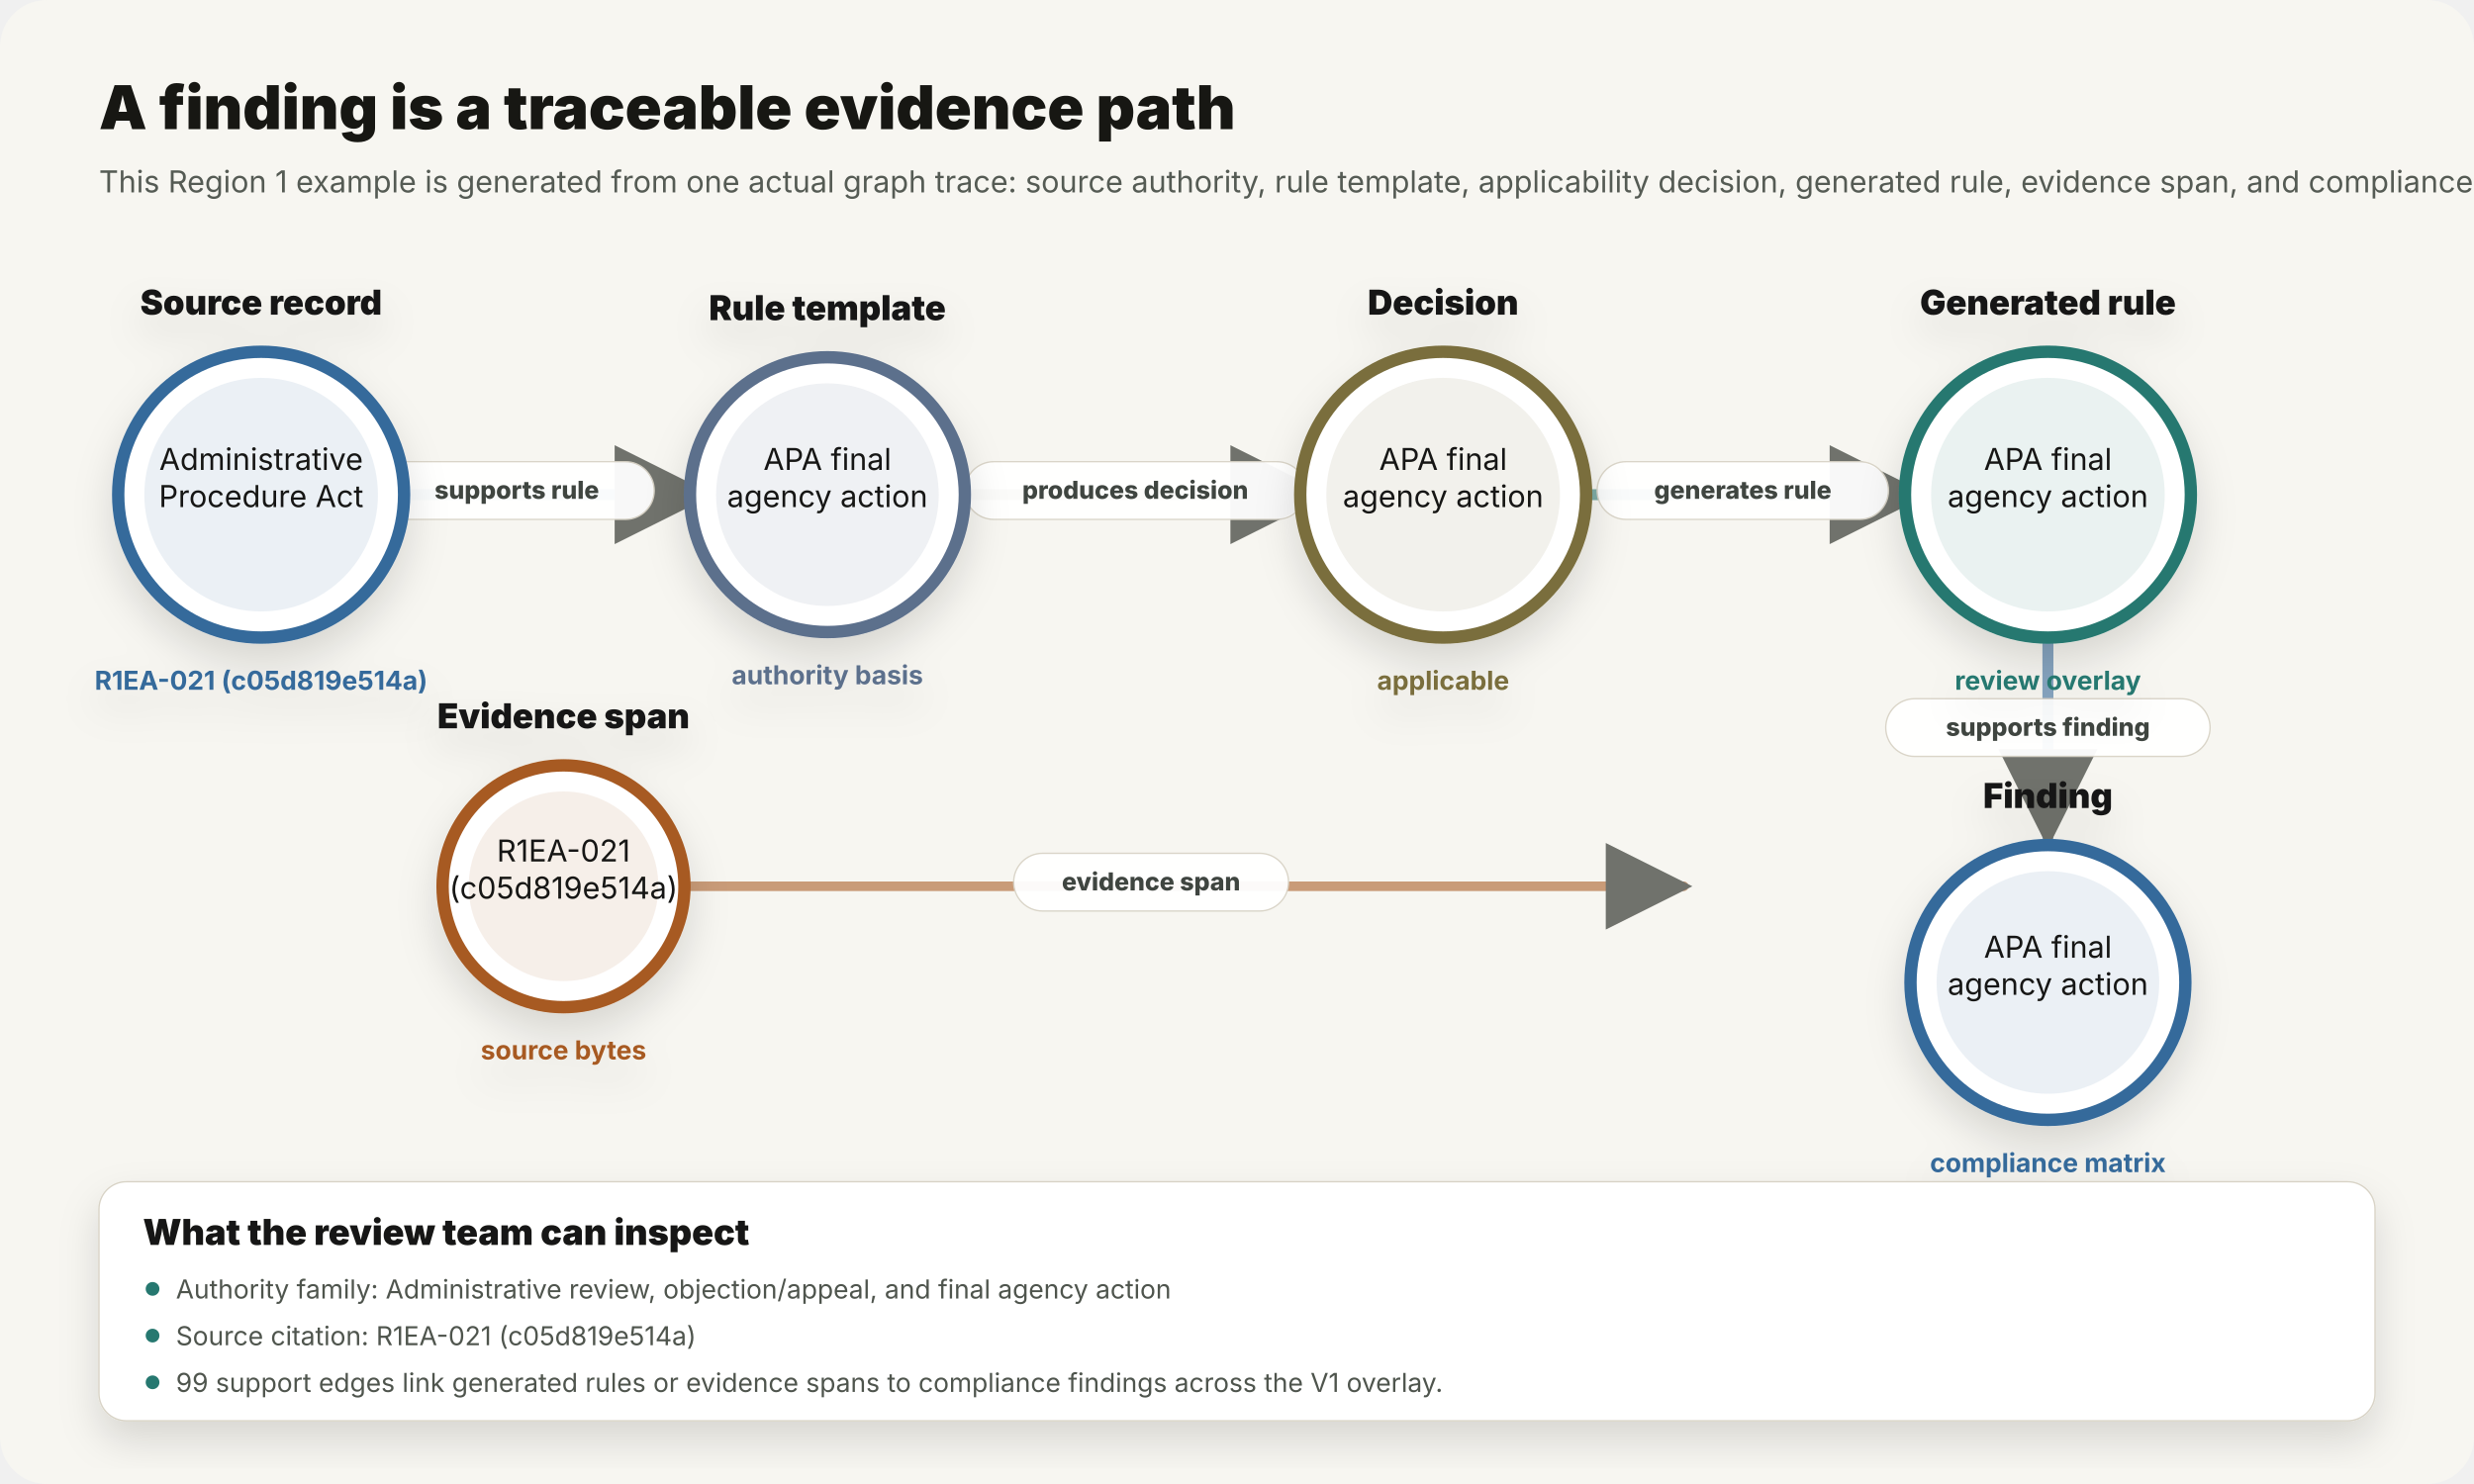
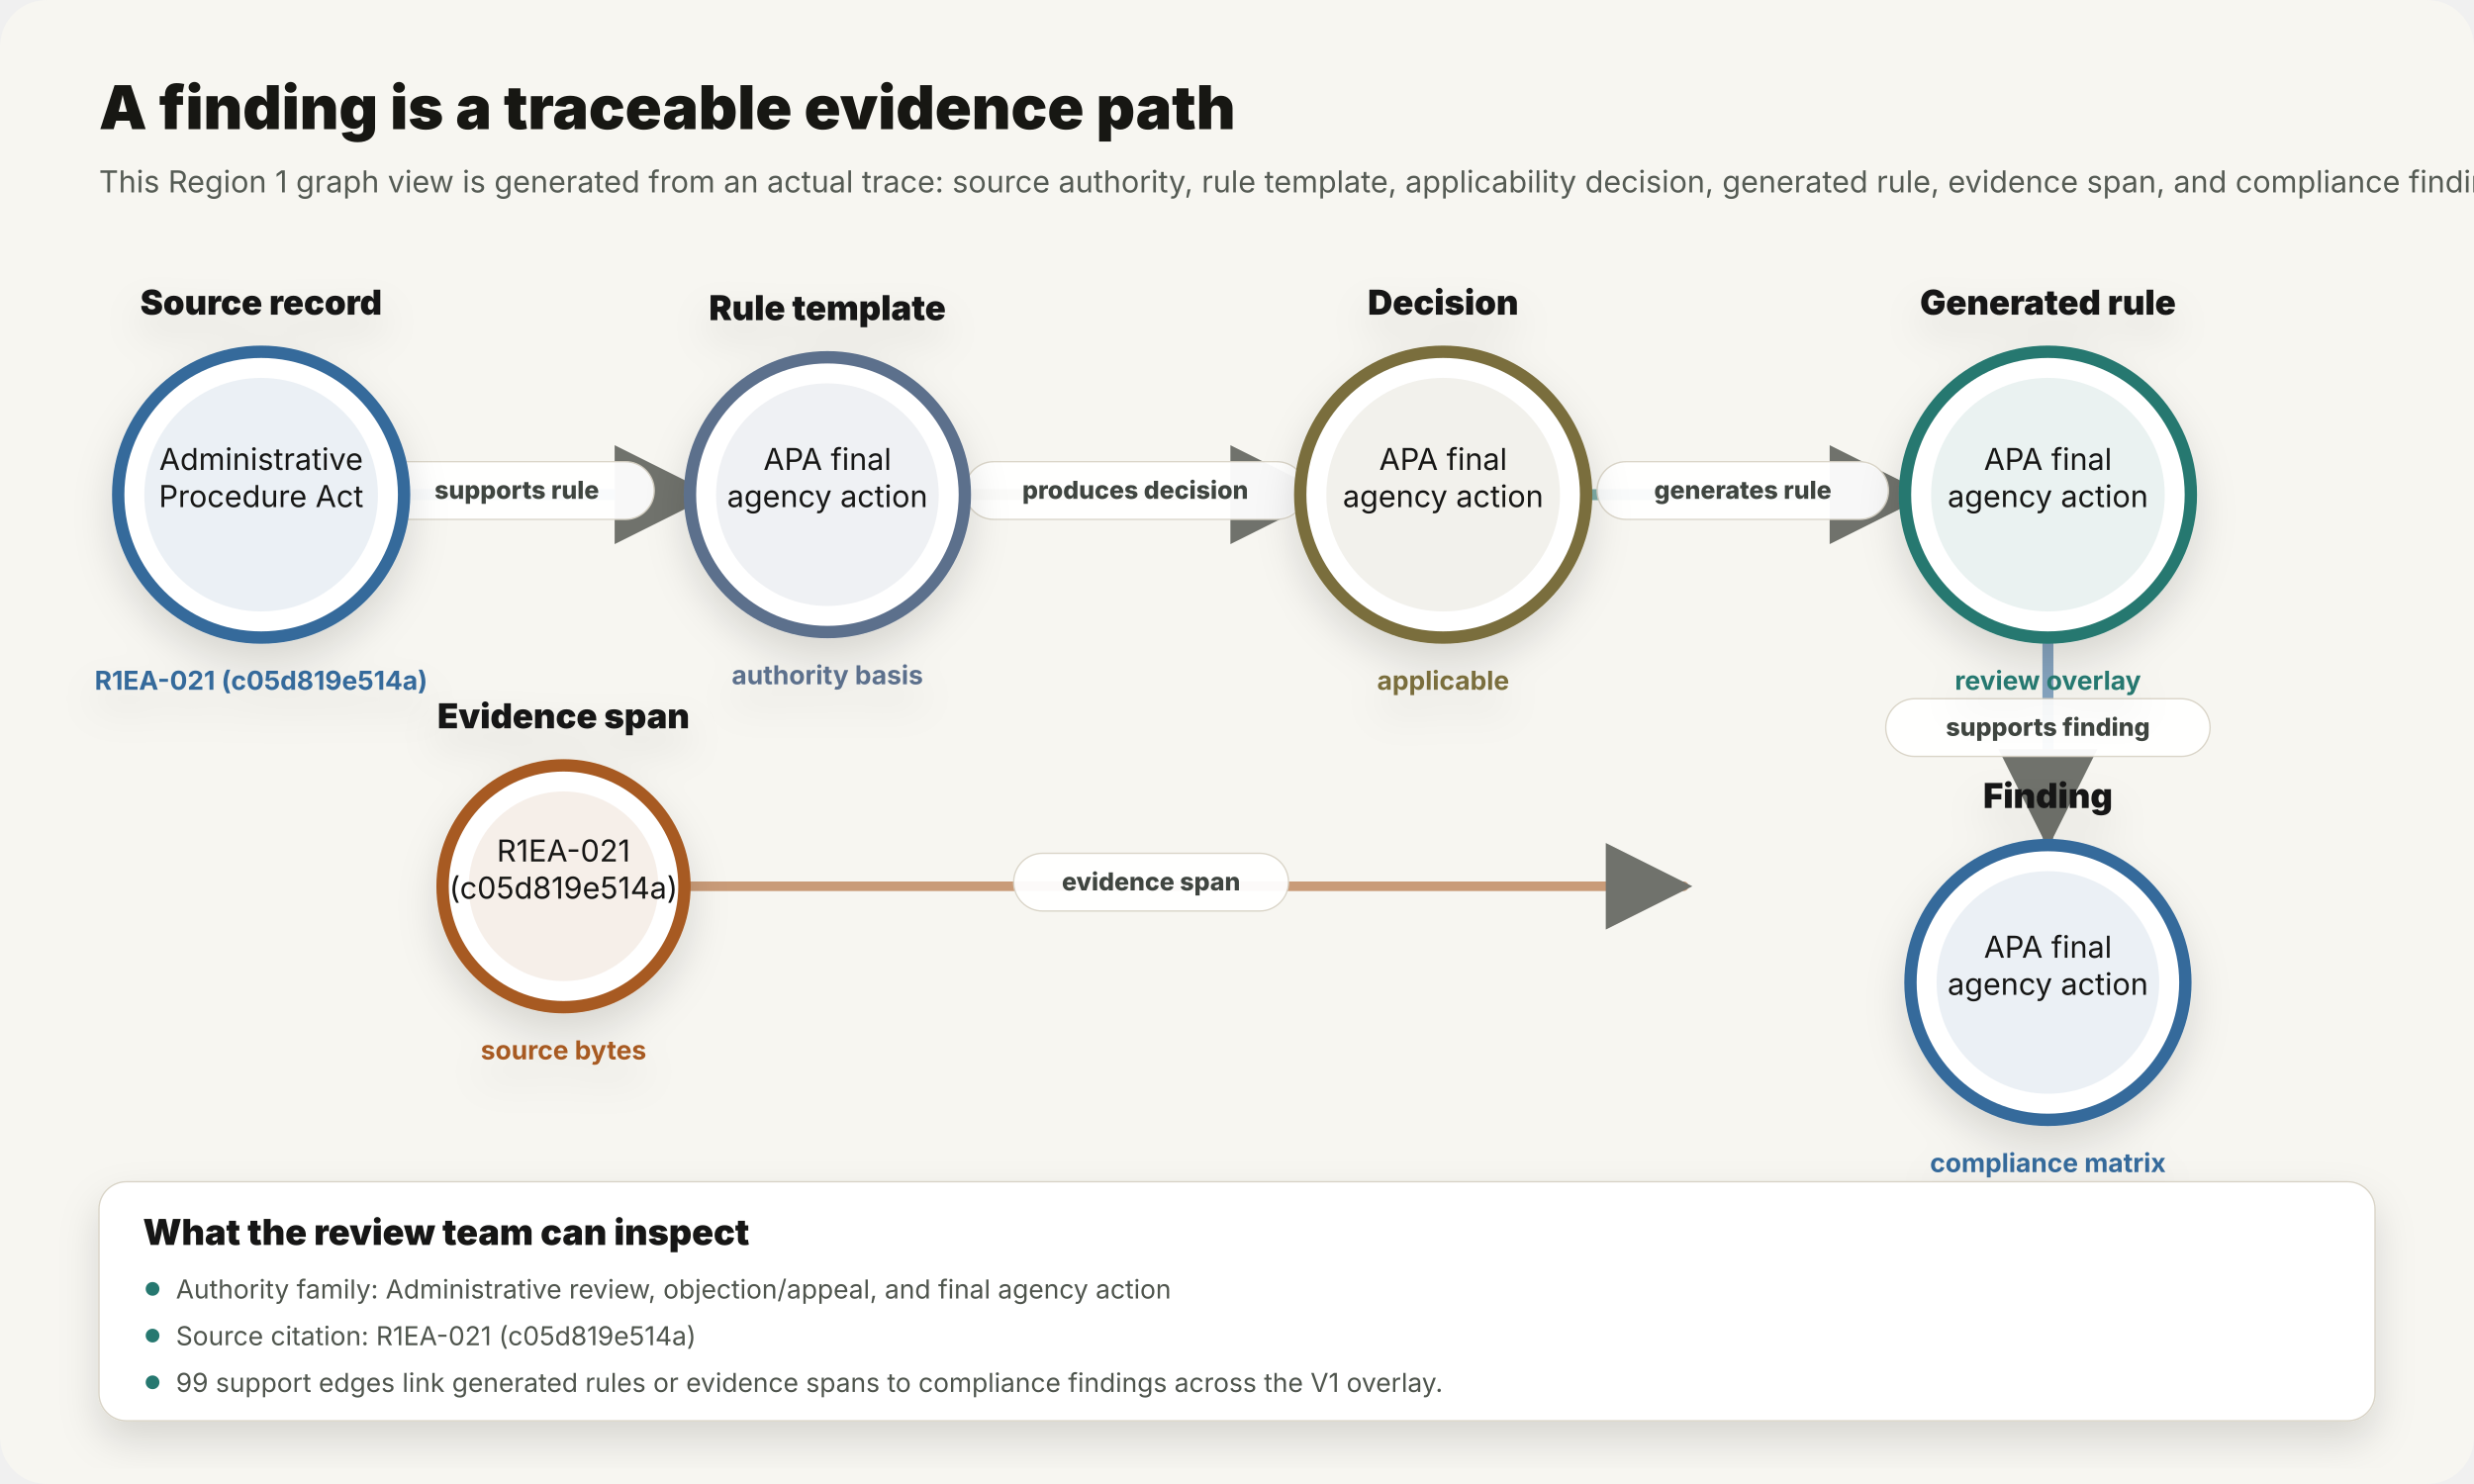
<svg xmlns="http://www.w3.org/2000/svg" width="1800" height="1080" viewBox="0 0 1800 1080" role="img" aria-label="Evidence path graph from source record to compliance finding">
  <defs>
    <filter id="serviceShadow" x="-20%" y="-20%" width="140%" height="140%">
      <feDropShadow dx="0" dy="14" stdDeviation="14" flood-color="#141713" flood-opacity="0.13" />
    </filter>
    <marker id="arrowService" viewBox="0 0 10 10" refX="9" refY="5" markerWidth="9" markerHeight="9" orient="auto-start-reverse">
      <path d="M 0 0 L 10 5 L 0 10 z" fill="#70726c" />
    </marker>
  </defs>
  <rect width="1800" height="1080" rx="34" fill="#f7f6f1" />
  <text x="72" y="94" font-family="Inter, Arial, sans-serif" font-size="44" font-weight="850" fill="#171713">A finding is a traceable evidence path</text>
-   <text x="72" y="140" font-family="Inter, Arial, sans-serif" font-size="22" fill="#555b54">This Region 1 example is generated from one actual graph trace: source authority, rule template, applicability decision, generated rule, evidence span, and compliance finding.</text>
+   <text x="72" y="140" font-family="Inter, Arial, sans-serif" font-size="22" fill="#555b54">This Region 1 graph view is generated from an actual trace: source authority, rule template, applicability decision, generated rule, evidence span, and compliance finding.</text>
  <path d="M 240 360 L 512 360" stroke="#356a9b" stroke-width="8" stroke-linecap="round" stroke-opacity="0.58" marker-end="url(#arrowService)" />
  <g transform="translate(276 336)">
    <rect width="200" height="42" rx="21" fill="#ffffff" stroke="#d8d3c6" opacity="0.95" />
    <text x="100" y="27" text-anchor="middle" font-family="Inter, Arial, sans-serif" font-size="18" font-weight="800" fill="#3f4540">supports rule</text>
  </g>
  <path d="M 692 360 L 960 360" stroke="#7a6e3d" stroke-width="8" stroke-linecap="round" stroke-opacity="0.58" marker-end="url(#arrowService)" />
  <g transform="translate(702 336)">
    <rect width="248" height="42" rx="21" fill="#ffffff" stroke="#d8d3c6" opacity="0.95" />
    <text x="124" y="27" text-anchor="middle" font-family="Inter, Arial, sans-serif" font-size="18" font-weight="800" fill="#3f4540">produces decision</text>
  </g>
  <path d="M 1140 360 L 1396 360" stroke="#26786f" stroke-width="8" stroke-linecap="round" stroke-opacity="0.58" marker-end="url(#arrowService)" />
  <g transform="translate(1162 336)">
    <rect width="212" height="42" rx="21" fill="#ffffff" stroke="#d8d3c6" opacity="0.95" />
    <text x="106" y="27" text-anchor="middle" font-family="Inter, Arial, sans-serif" font-size="18" font-weight="800" fill="#3f4540">generates rule</text>
  </g>
  <path d="M 1490 455 L 1490 610" stroke="#356a9b" stroke-width="8" stroke-linecap="round" stroke-opacity="0.58" marker-end="url(#arrowService)" />
  <g transform="translate(1372 508.5)">
    <rect width="236" height="42" rx="21" fill="#ffffff" stroke="#d8d3c6" opacity="0.95" />
    <text x="118" y="27" text-anchor="middle" font-family="Inter, Arial, sans-serif" font-size="18" font-weight="800" fill="#3f4540">supports finding</text>
  </g>
  <path d="M 450 645 L 1225 645" stroke="#a75a22" stroke-width="7" stroke-linecap="round" stroke-opacity="0.58" marker-end="url(#arrowService)" />
  <g transform="translate(737.5 621)">
    <rect width="200" height="42" rx="21" fill="#ffffff" stroke="#d8d3c6" opacity="0.95" />
    <text x="100" y="27" text-anchor="middle" font-family="Inter, Arial, sans-serif" font-size="18" font-weight="800" fill="#3f4540">evidence span</text>
  </g>
  <g transform="translate(190 360)" filter="url(#serviceShadow)">
    <circle r="104" fill="#ffffff" stroke="#356a9b" stroke-width="9" />
    <circle r="85" fill="#356a9b" opacity="0.10" />
    <text y="-131" text-anchor="middle" font-family="Inter, Arial, sans-serif" font-size="25" font-weight="850" fill="#171713">Source record</text>
    <text x="0" y="-18" text-anchor="middle" font-family="Inter, Arial, sans-serif" font-size="22" fill="#171713">Administrative</text>
    <text x="0" y="9" text-anchor="middle" font-family="Inter, Arial, sans-serif" font-size="22" fill="#171713">Procedure Act</text>
    <text y="142" text-anchor="middle" font-family="Inter, Arial, sans-serif" font-size="19" font-weight="750" fill="#356a9b">R1EA-021 (c05d819e514a)</text>
  </g>
  <g transform="translate(602 360)" filter="url(#serviceShadow)">
    <circle r="100" fill="#ffffff" stroke="#5c6f8c" stroke-width="9" />
    <circle r="81" fill="#5c6f8c" opacity="0.10" />
    <text y="-127" text-anchor="middle" font-family="Inter, Arial, sans-serif" font-size="25" font-weight="850" fill="#171713">Rule template</text>
    <text x="0" y="-18" text-anchor="middle" font-family="Inter, Arial, sans-serif" font-size="22" fill="#171713">APA final</text>
    <text x="0" y="9" text-anchor="middle" font-family="Inter, Arial, sans-serif" font-size="22" fill="#171713">agency action</text>
    <text y="138" text-anchor="middle" font-family="Inter, Arial, sans-serif" font-size="19" font-weight="750" fill="#5c6f8c">authority basis</text>
  </g>
  <g transform="translate(1050 360)" filter="url(#serviceShadow)">
    <circle r="104" fill="#ffffff" stroke="#7a6e3d" stroke-width="9" />
    <circle r="85" fill="#7a6e3d" opacity="0.10" />
    <text y="-131" text-anchor="middle" font-family="Inter, Arial, sans-serif" font-size="25" font-weight="850" fill="#171713">Decision</text>
    <text x="0" y="-18" text-anchor="middle" font-family="Inter, Arial, sans-serif" font-size="22" fill="#171713">APA final</text>
    <text x="0" y="9" text-anchor="middle" font-family="Inter, Arial, sans-serif" font-size="22" fill="#171713">agency action</text>
    <text y="142" text-anchor="middle" font-family="Inter, Arial, sans-serif" font-size="19" font-weight="750" fill="#7a6e3d">applicable</text>
  </g>
  <g transform="translate(1490 360)" filter="url(#serviceShadow)">
    <circle r="104" fill="#ffffff" stroke="#26786f" stroke-width="9" />
    <circle r="85" fill="#26786f" opacity="0.10" />
    <text y="-131" text-anchor="middle" font-family="Inter, Arial, sans-serif" font-size="25" font-weight="850" fill="#171713">Generated rule</text>
    <text x="0" y="-18" text-anchor="middle" font-family="Inter, Arial, sans-serif" font-size="22" fill="#171713">APA final</text>
    <text x="0" y="9" text-anchor="middle" font-family="Inter, Arial, sans-serif" font-size="22" fill="#171713">agency action</text>
    <text y="142" text-anchor="middle" font-family="Inter, Arial, sans-serif" font-size="19" font-weight="750" fill="#26786f">review overlay</text>
  </g>
  <g transform="translate(1490 715)" filter="url(#serviceShadow)">
    <circle r="100" fill="#ffffff" stroke="#356a9b" stroke-width="9" />
    <circle r="81" fill="#356a9b" opacity="0.10" />
    <text y="-127" text-anchor="middle" font-family="Inter, Arial, sans-serif" font-size="25" font-weight="850" fill="#171713">Finding</text>
    <text x="0" y="-18" text-anchor="middle" font-family="Inter, Arial, sans-serif" font-size="22" fill="#171713">APA final</text>
    <text x="0" y="9" text-anchor="middle" font-family="Inter, Arial, sans-serif" font-size="22" fill="#171713">agency action</text>
    <text y="138" text-anchor="middle" font-family="Inter, Arial, sans-serif" font-size="19" font-weight="750" fill="#356a9b">compliance matrix</text>
  </g>
  <g transform="translate(410 645)" filter="url(#serviceShadow)">
    <circle r="88" fill="#ffffff" stroke="#a75a22" stroke-width="9" />
    <circle r="69" fill="#a75a22" opacity="0.10" />
    <text y="-115" text-anchor="middle" font-family="Inter, Arial, sans-serif" font-size="25" font-weight="850" fill="#171713">Evidence span</text>
    <text x="0" y="-18" text-anchor="middle" font-family="Inter, Arial, sans-serif" font-size="22" fill="#171713">R1EA-021</text>
    <text x="0" y="9" text-anchor="middle" font-family="Inter, Arial, sans-serif" font-size="22" fill="#171713">(c05d819e514a)</text>
    <text y="126" text-anchor="middle" font-family="Inter, Arial, sans-serif" font-size="19" font-weight="750" fill="#a75a22">source bytes</text>
  </g>
  <g transform="translate(72 860)" filter="url(#serviceShadow)">
    <rect width="1656" height="174" rx="20" fill="#ffffff" stroke="#d8d3c6" />
    <text x="32" y="46" font-family="Inter, Arial, sans-serif" font-size="26" font-weight="850" fill="#171713">What the review team can inspect</text>
    <circle cx="39" cy="78" r="5" fill="#26786f" />
    <text x="56" y="85" text-anchor="start" font-family="Inter, Arial, sans-serif" font-size="19" fill="#4f554e">Authority family: Administrative review, objection/appeal, and final agency action</text>
    <circle cx="39" cy="112" r="5" fill="#26786f" />
    <text x="56" y="119" text-anchor="start" font-family="Inter, Arial, sans-serif" font-size="19" fill="#4f554e">Source citation: R1EA-021 (c05d819e514a)</text>
    <circle cx="39" cy="146" r="5" fill="#26786f" />
    <text x="56" y="153" text-anchor="start" font-family="Inter, Arial, sans-serif" font-size="19" fill="#4f554e">99 support edges link generated rules or evidence spans to compliance findings across the V1 overlay.</text>
  </g>
</svg>
